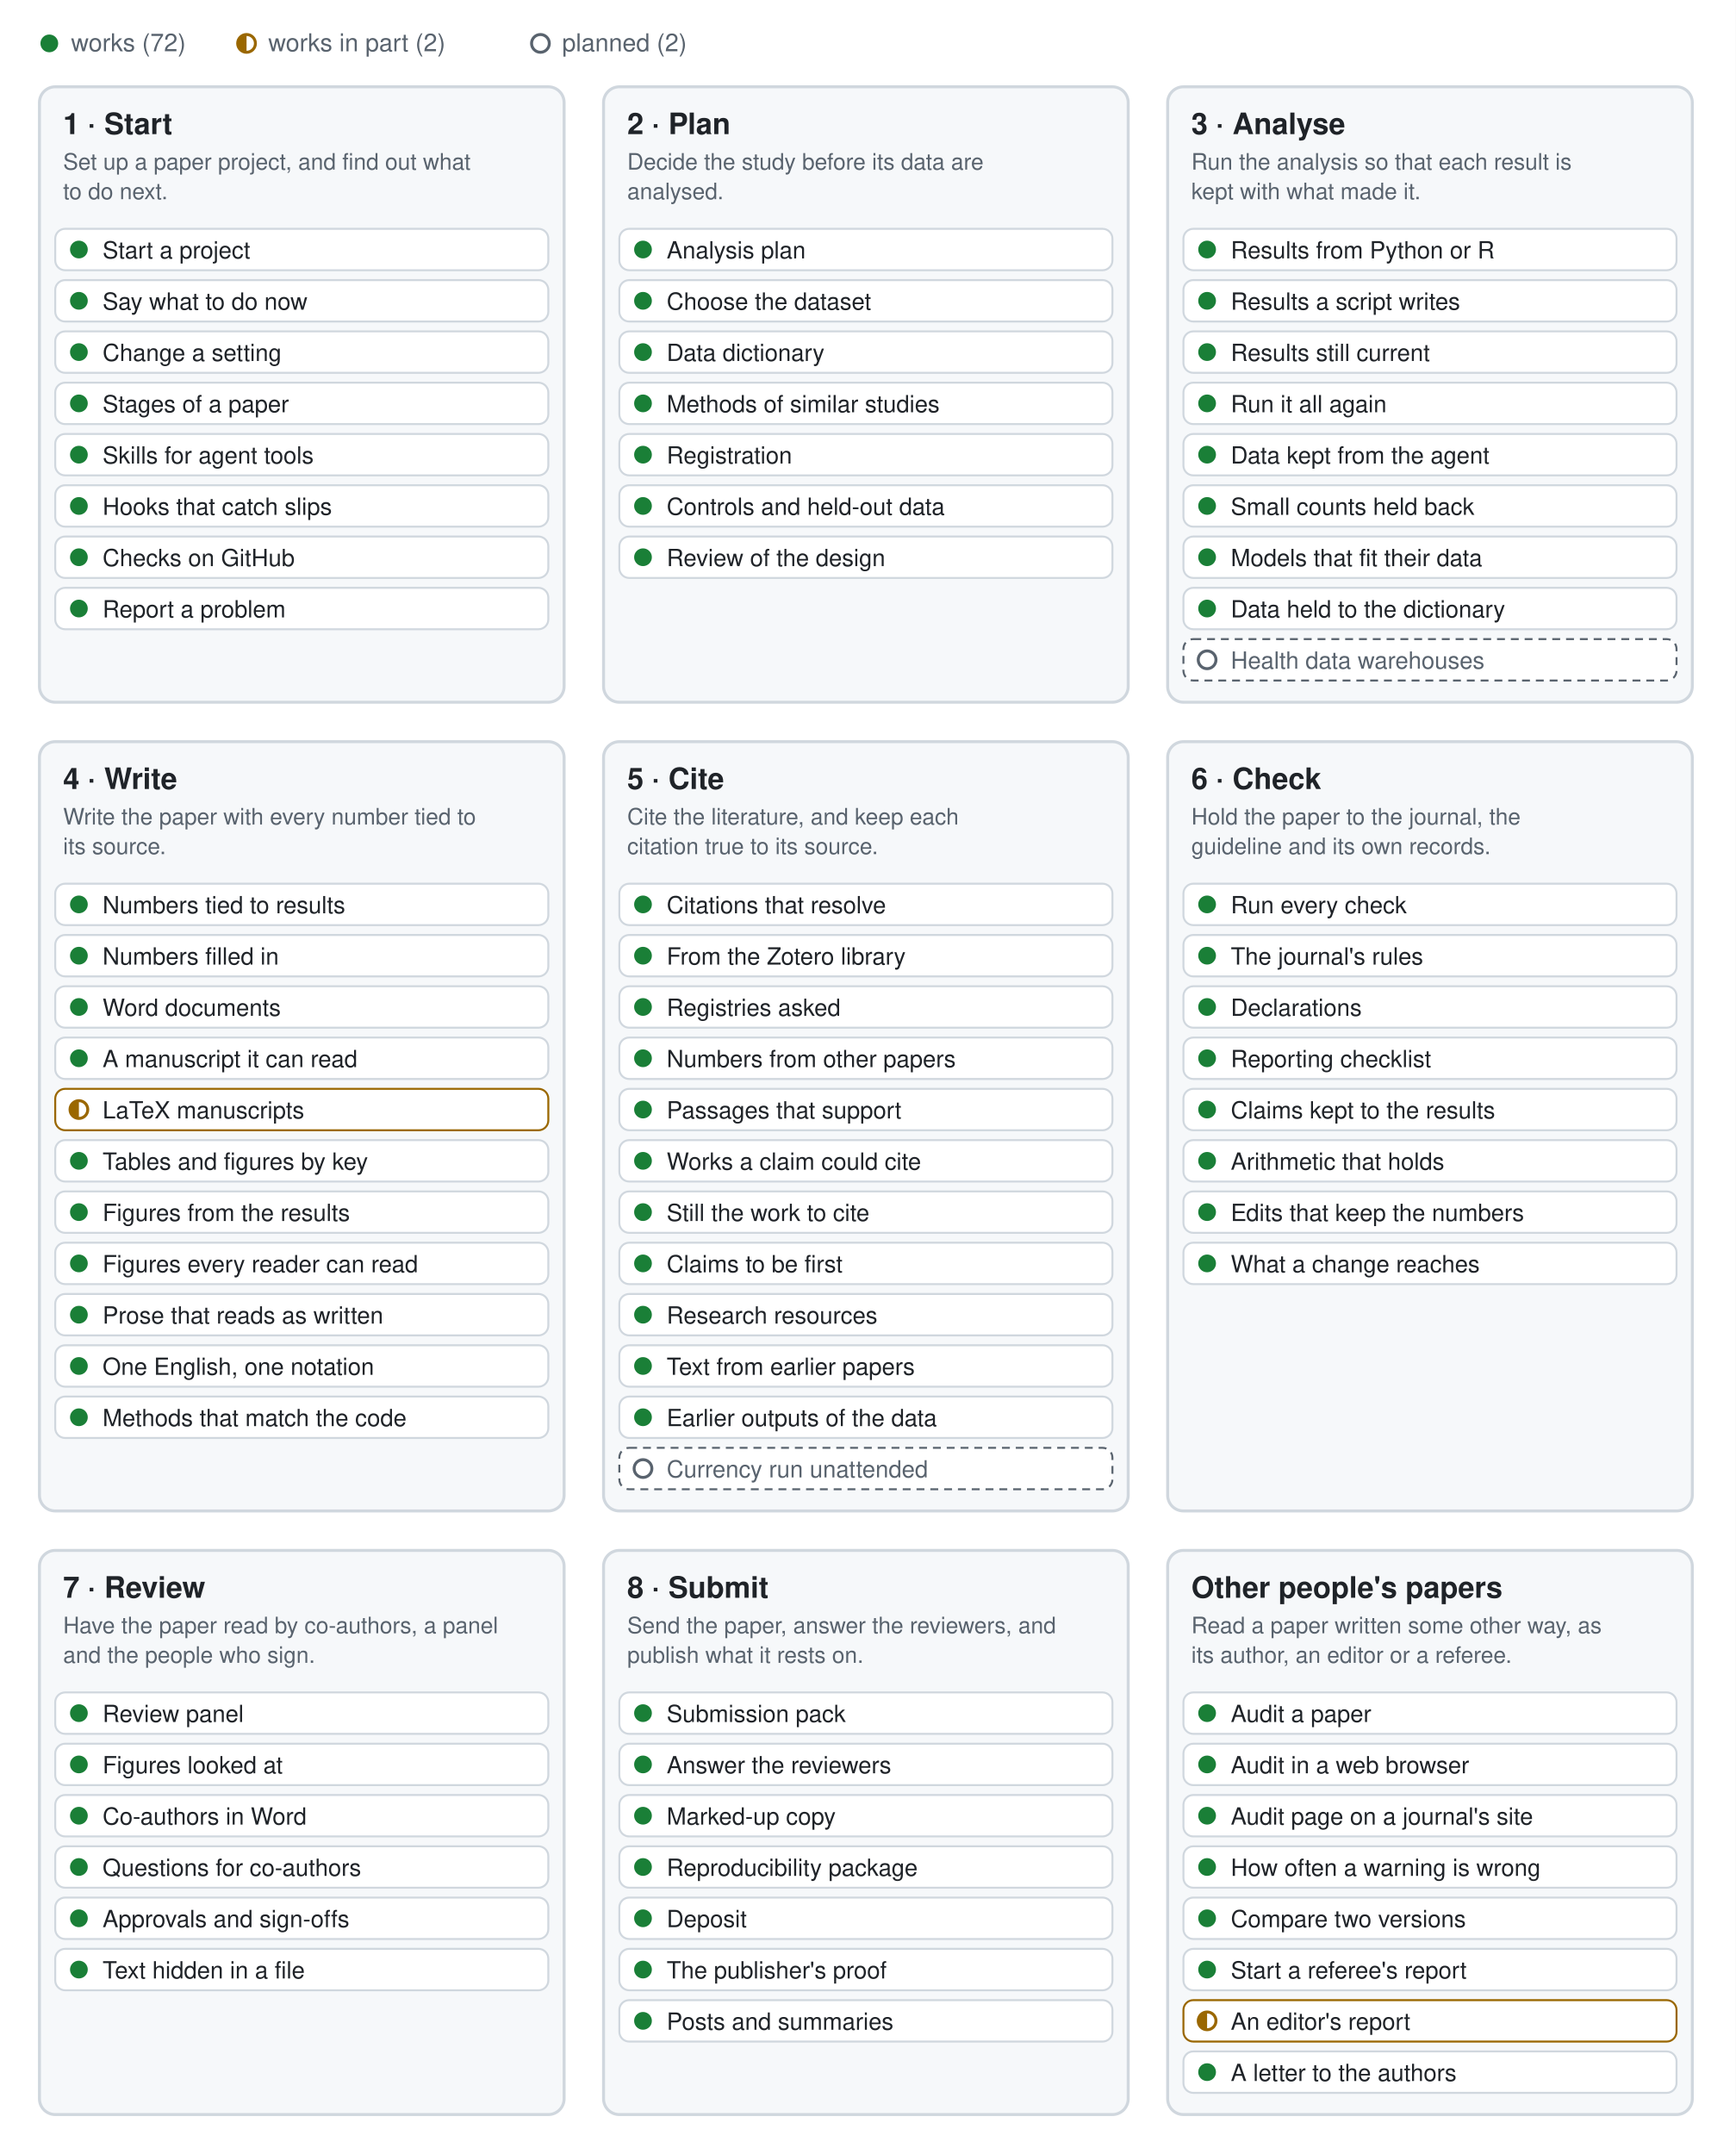
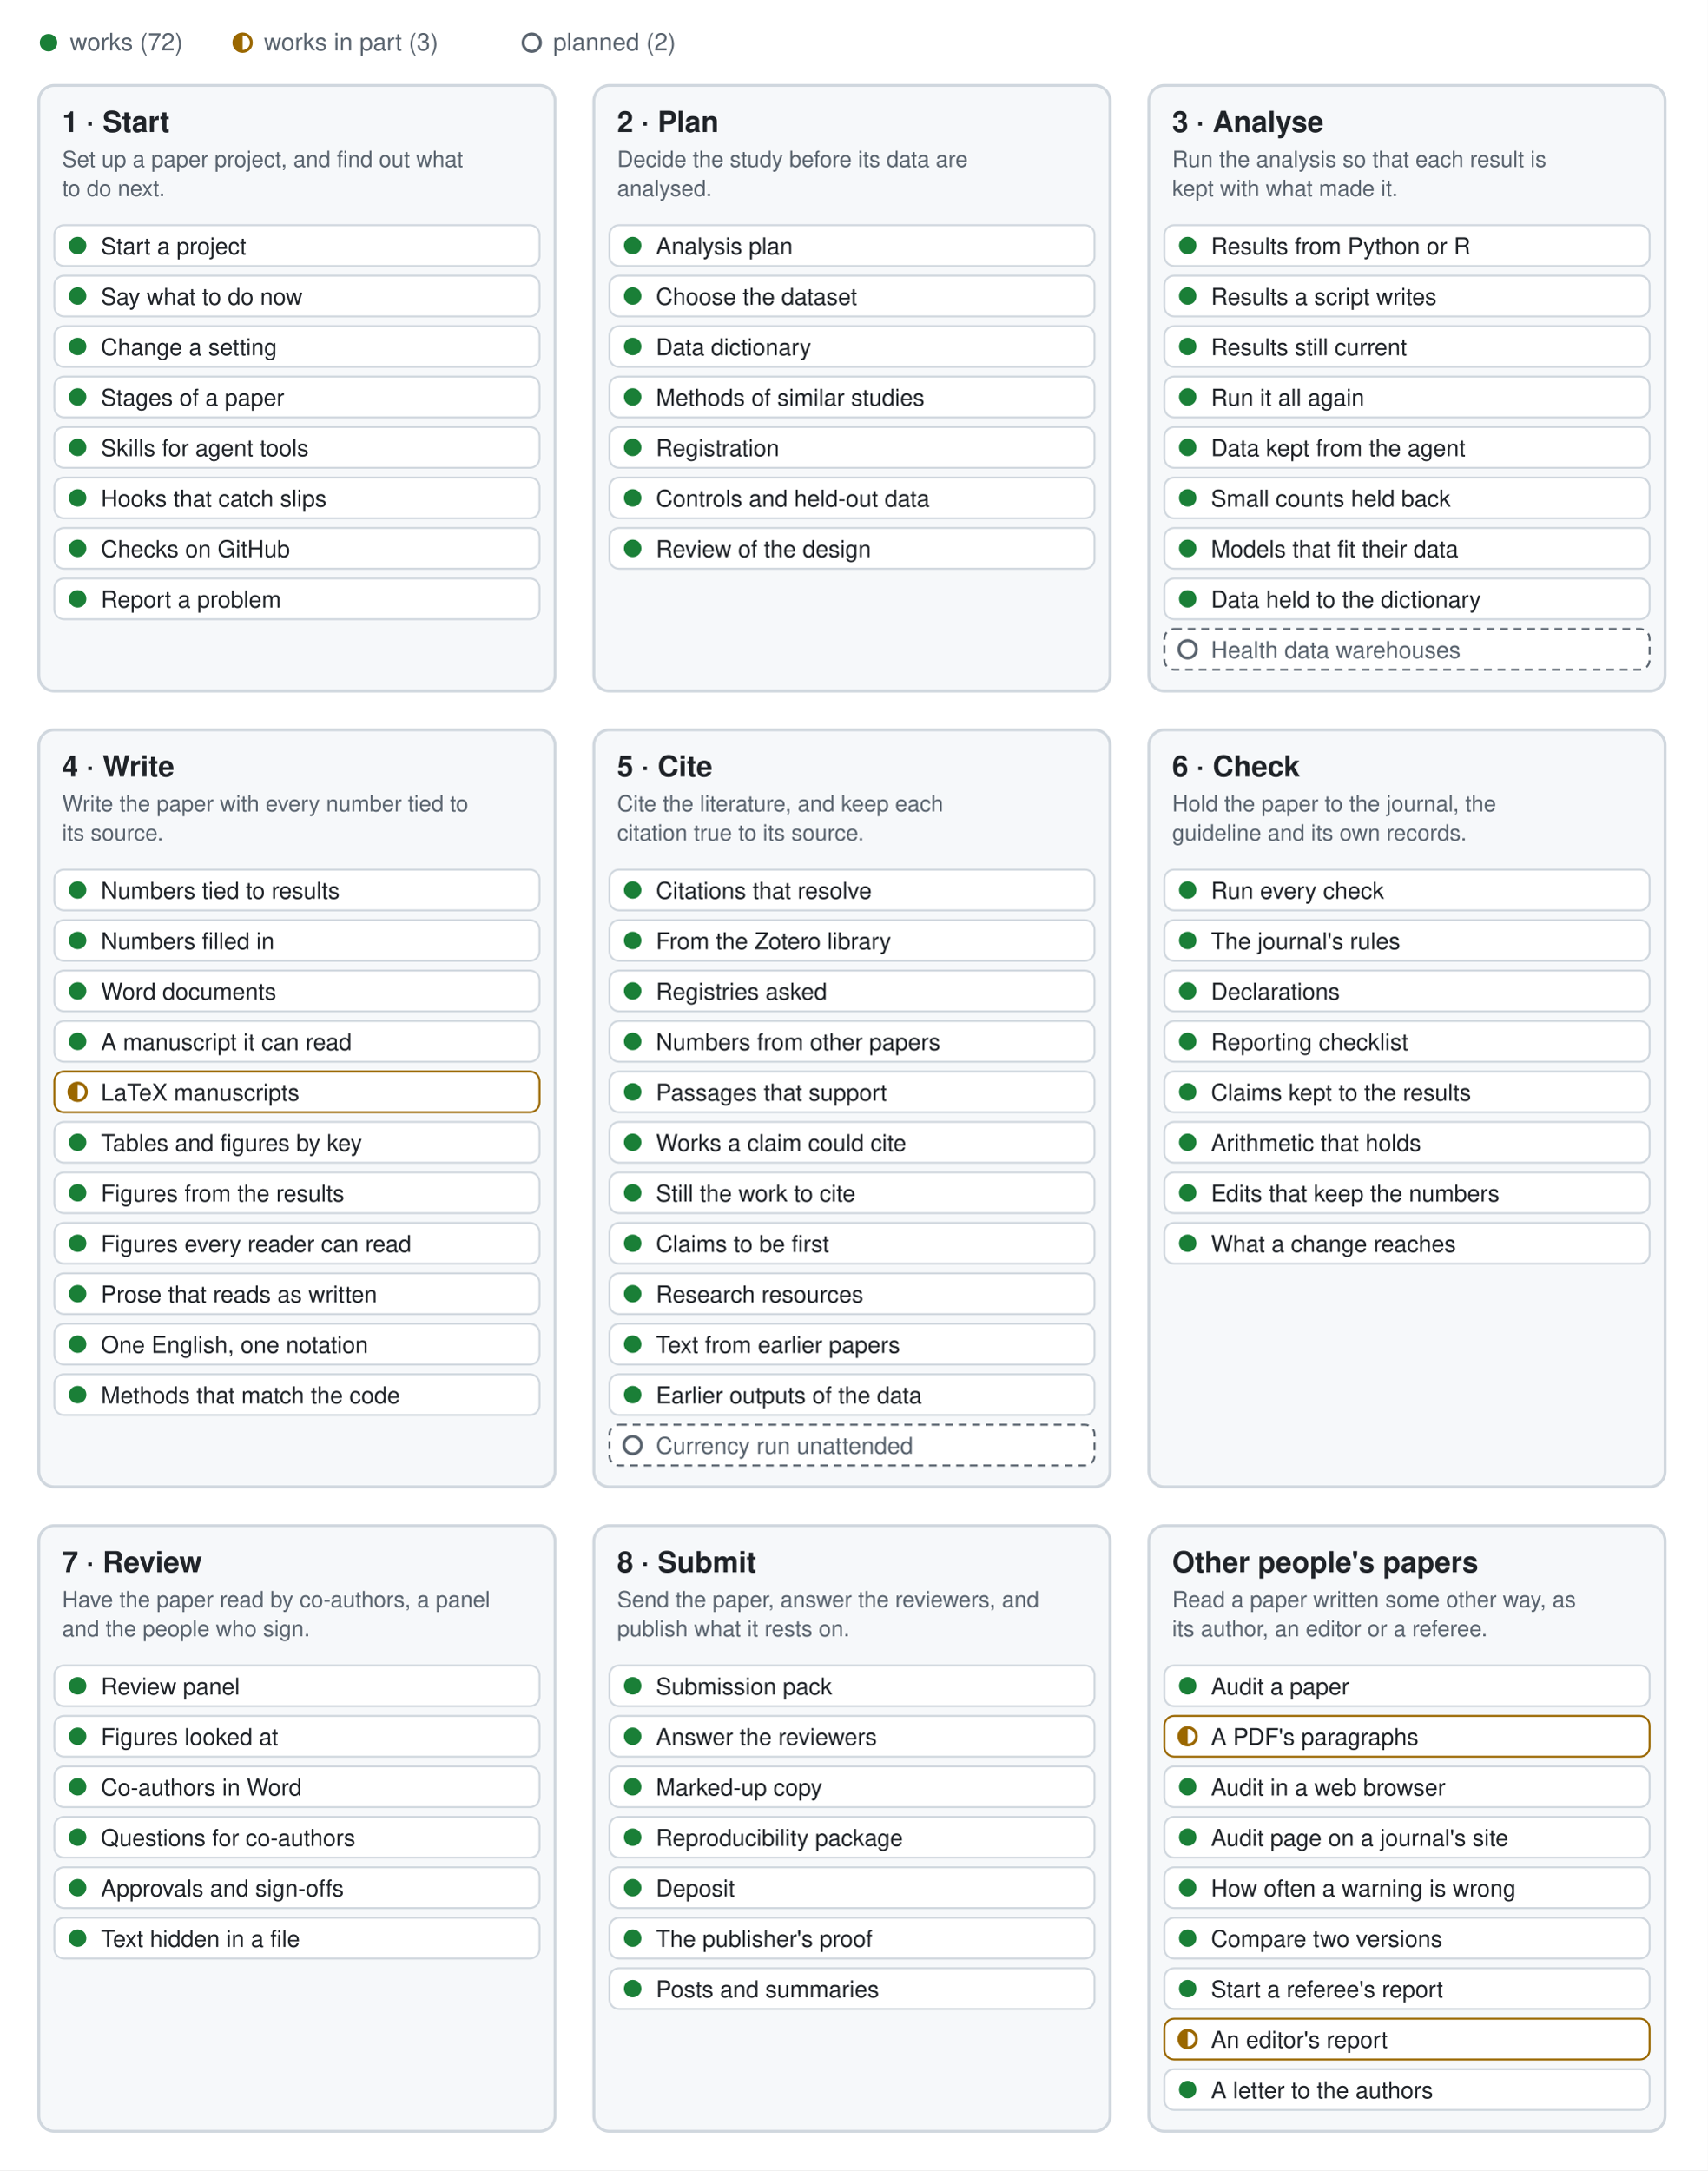
- <svg xmlns="http://www.w3.org/2000/svg" viewBox="0 0 880 1092" width="880" height="1092" role="img" font-family="-apple-system, 'Segoe UI', Helvetica, Arial, sans-serif">
-   <rect width="880" height="1092" fill="#ffffff" />
+ <svg xmlns="http://www.w3.org/2000/svg" viewBox="0 0 880 1118" width="880" height="1118" role="img" font-family="-apple-system, 'Segoe UI', Helvetica, Arial, sans-serif">
+   <rect width="880" height="1118" fill="#ffffff" />
  <circle cx="25" cy="22" r="4.5" fill="#1a7f37" />
  <text x="36" y="26" font-size="12.5" fill="#59636e">works (72)</text>
  <circle cx="125" cy="22" r="4.5" fill="#ffffff" stroke="#9a6700" stroke-width="1.5" />
  <path d="M 125 17.5 A 4.5 4.5 0 0 0 125 26.5 Z" fill="#9a6700" />
-   <text x="136" y="26" font-size="12.5" fill="#59636e">works in part (2)</text>
+   <text x="136" y="26" font-size="12.5" fill="#59636e">works in part (3)</text>
  <circle cx="274" cy="22" r="4.5" fill="#ffffff" stroke="#59636e" stroke-width="1.5" />
  <text x="285" y="26" font-size="12.5" fill="#59636e">planned (2)</text>
  <rect x="20" y="44" width="266" height="312" rx="8" fill="#f6f8fa" stroke="#d0d7de" stroke-width="1.5" />
  <text x="32" y="68" font-size="15" font-weight="600" fill="#1f2328">1 · Start</text>
  <text x="32" y="86" font-size="11.5" fill="#59636e">Set up a paper project, and find out what</text>
  <text x="32" y="101" font-size="11.5" fill="#59636e">to do next.</text>
  <rect x="28" y="116" width="250" height="21" rx="5" fill="#ffffff" stroke="#d0d7de" stroke-width="1" />
  <circle cx="40" cy="126.5" r="4.5" fill="#1a7f37" />
  <text x="52" y="131" font-size="12" fill="#1f2328">Start a project</text>
  <rect x="28" y="142" width="250" height="21" rx="5" fill="#ffffff" stroke="#d0d7de" stroke-width="1" />
  <circle cx="40" cy="152.5" r="4.5" fill="#1a7f37" />
  <text x="52" y="157" font-size="12" fill="#1f2328">Say what to do now</text>
  <rect x="28" y="168" width="250" height="21" rx="5" fill="#ffffff" stroke="#d0d7de" stroke-width="1" />
  <circle cx="40" cy="178.5" r="4.5" fill="#1a7f37" />
  <text x="52" y="183" font-size="12" fill="#1f2328">Change a setting</text>
  <rect x="28" y="194" width="250" height="21" rx="5" fill="#ffffff" stroke="#d0d7de" stroke-width="1" />
  <circle cx="40" cy="204.5" r="4.5" fill="#1a7f37" />
  <text x="52" y="209" font-size="12" fill="#1f2328">Stages of a paper</text>
  <rect x="28" y="220" width="250" height="21" rx="5" fill="#ffffff" stroke="#d0d7de" stroke-width="1" />
  <circle cx="40" cy="230.5" r="4.5" fill="#1a7f37" />
  <text x="52" y="235" font-size="12" fill="#1f2328">Skills for agent tools</text>
  <rect x="28" y="246" width="250" height="21" rx="5" fill="#ffffff" stroke="#d0d7de" stroke-width="1" />
  <circle cx="40" cy="256.5" r="4.5" fill="#1a7f37" />
  <text x="52" y="261" font-size="12" fill="#1f2328">Hooks that catch slips</text>
  <rect x="28" y="272" width="250" height="21" rx="5" fill="#ffffff" stroke="#d0d7de" stroke-width="1" />
  <circle cx="40" cy="282.5" r="4.5" fill="#1a7f37" />
  <text x="52" y="287" font-size="12" fill="#1f2328">Checks on GitHub</text>
  <rect x="28" y="298" width="250" height="21" rx="5" fill="#ffffff" stroke="#d0d7de" stroke-width="1" />
  <circle cx="40" cy="308.5" r="4.5" fill="#1a7f37" />
  <text x="52" y="313" font-size="12" fill="#1f2328">Report a problem</text>
  <rect x="306" y="44" width="266" height="312" rx="8" fill="#f6f8fa" stroke="#d0d7de" stroke-width="1.5" />
  <text x="318" y="68" font-size="15" font-weight="600" fill="#1f2328">2 · Plan</text>
  <text x="318" y="86" font-size="11.5" fill="#59636e">Decide the study before its data are</text>
  <text x="318" y="101" font-size="11.5" fill="#59636e">analysed.</text>
  <rect x="314" y="116" width="250" height="21" rx="5" fill="#ffffff" stroke="#d0d7de" stroke-width="1" />
  <circle cx="326" cy="126.5" r="4.5" fill="#1a7f37" />
  <text x="338" y="131" font-size="12" fill="#1f2328">Analysis plan</text>
  <rect x="314" y="142" width="250" height="21" rx="5" fill="#ffffff" stroke="#d0d7de" stroke-width="1" />
  <circle cx="326" cy="152.5" r="4.5" fill="#1a7f37" />
  <text x="338" y="157" font-size="12" fill="#1f2328">Choose the dataset</text>
  <rect x="314" y="168" width="250" height="21" rx="5" fill="#ffffff" stroke="#d0d7de" stroke-width="1" />
  <circle cx="326" cy="178.5" r="4.5" fill="#1a7f37" />
  <text x="338" y="183" font-size="12" fill="#1f2328">Data dictionary</text>
  <rect x="314" y="194" width="250" height="21" rx="5" fill="#ffffff" stroke="#d0d7de" stroke-width="1" />
  <circle cx="326" cy="204.5" r="4.5" fill="#1a7f37" />
  <text x="338" y="209" font-size="12" fill="#1f2328">Methods of similar studies</text>
  <rect x="314" y="220" width="250" height="21" rx="5" fill="#ffffff" stroke="#d0d7de" stroke-width="1" />
  <circle cx="326" cy="230.5" r="4.5" fill="#1a7f37" />
  <text x="338" y="235" font-size="12" fill="#1f2328">Registration</text>
  <rect x="314" y="246" width="250" height="21" rx="5" fill="#ffffff" stroke="#d0d7de" stroke-width="1" />
  <circle cx="326" cy="256.5" r="4.5" fill="#1a7f37" />
  <text x="338" y="261" font-size="12" fill="#1f2328">Controls and held-out data</text>
  <rect x="314" y="272" width="250" height="21" rx="5" fill="#ffffff" stroke="#d0d7de" stroke-width="1" />
  <circle cx="326" cy="282.5" r="4.5" fill="#1a7f37" />
  <text x="338" y="287" font-size="12" fill="#1f2328">Review of the design</text>
  <rect x="592" y="44" width="266" height="312" rx="8" fill="#f6f8fa" stroke="#d0d7de" stroke-width="1.5" />
  <text x="604" y="68" font-size="15" font-weight="600" fill="#1f2328">3 · Analyse</text>
  <text x="604" y="86" font-size="11.5" fill="#59636e">Run the analysis so that each result is</text>
  <text x="604" y="101" font-size="11.5" fill="#59636e">kept with what made it.</text>
  <rect x="600" y="116" width="250" height="21" rx="5" fill="#ffffff" stroke="#d0d7de" stroke-width="1" />
  <circle cx="612" cy="126.5" r="4.5" fill="#1a7f37" />
  <text x="624" y="131" font-size="12" fill="#1f2328">Results from Python or R</text>
  <rect x="600" y="142" width="250" height="21" rx="5" fill="#ffffff" stroke="#d0d7de" stroke-width="1" />
  <circle cx="612" cy="152.5" r="4.5" fill="#1a7f37" />
  <text x="624" y="157" font-size="12" fill="#1f2328">Results a script writes</text>
  <rect x="600" y="168" width="250" height="21" rx="5" fill="#ffffff" stroke="#d0d7de" stroke-width="1" />
  <circle cx="612" cy="178.5" r="4.5" fill="#1a7f37" />
  <text x="624" y="183" font-size="12" fill="#1f2328">Results still current</text>
  <rect x="600" y="194" width="250" height="21" rx="5" fill="#ffffff" stroke="#d0d7de" stroke-width="1" />
  <circle cx="612" cy="204.5" r="4.5" fill="#1a7f37" />
  <text x="624" y="209" font-size="12" fill="#1f2328">Run it all again</text>
  <rect x="600" y="220" width="250" height="21" rx="5" fill="#ffffff" stroke="#d0d7de" stroke-width="1" />
  <circle cx="612" cy="230.5" r="4.5" fill="#1a7f37" />
  <text x="624" y="235" font-size="12" fill="#1f2328">Data kept from the agent</text>
  <rect x="600" y="246" width="250" height="21" rx="5" fill="#ffffff" stroke="#d0d7de" stroke-width="1" />
  <circle cx="612" cy="256.5" r="4.5" fill="#1a7f37" />
  <text x="624" y="261" font-size="12" fill="#1f2328">Small counts held back</text>
  <rect x="600" y="272" width="250" height="21" rx="5" fill="#ffffff" stroke="#d0d7de" stroke-width="1" />
  <circle cx="612" cy="282.5" r="4.5" fill="#1a7f37" />
  <text x="624" y="287" font-size="12" fill="#1f2328">Models that fit their data</text>
  <rect x="600" y="298" width="250" height="21" rx="5" fill="#ffffff" stroke="#d0d7de" stroke-width="1" />
  <circle cx="612" cy="308.5" r="4.5" fill="#1a7f37" />
  <text x="624" y="313" font-size="12" fill="#1f2328">Data held to the dictionary</text>
  <rect x="600" y="324" width="250" height="21" rx="5" fill="#ffffff" stroke="#59636e" stroke-width="1" stroke-dasharray="4 3" />
  <circle cx="612" cy="334.5" r="4.5" fill="#ffffff" stroke="#59636e" stroke-width="1.5" />
  <text x="624" y="339" font-size="12" fill="#59636e">Health data warehouses</text>
  <rect x="20" y="376" width="266" height="390" rx="8" fill="#f6f8fa" stroke="#d0d7de" stroke-width="1.5" />
  <text x="32" y="400" font-size="15" font-weight="600" fill="#1f2328">4 · Write</text>
  <text x="32" y="418" font-size="11.5" fill="#59636e">Write the paper with every number tied to</text>
  <text x="32" y="433" font-size="11.5" fill="#59636e">its source.</text>
  <rect x="28" y="448" width="250" height="21" rx="5" fill="#ffffff" stroke="#d0d7de" stroke-width="1" />
  <circle cx="40" cy="458.5" r="4.5" fill="#1a7f37" />
  <text x="52" y="463" font-size="12" fill="#1f2328">Numbers tied to results</text>
  <rect x="28" y="474" width="250" height="21" rx="5" fill="#ffffff" stroke="#d0d7de" stroke-width="1" />
  <circle cx="40" cy="484.5" r="4.5" fill="#1a7f37" />
  <text x="52" y="489" font-size="12" fill="#1f2328">Numbers filled in</text>
  <rect x="28" y="500" width="250" height="21" rx="5" fill="#ffffff" stroke="#d0d7de" stroke-width="1" />
  <circle cx="40" cy="510.5" r="4.5" fill="#1a7f37" />
  <text x="52" y="515" font-size="12" fill="#1f2328">Word documents</text>
  <rect x="28" y="526" width="250" height="21" rx="5" fill="#ffffff" stroke="#d0d7de" stroke-width="1" />
  <circle cx="40" cy="536.5" r="4.5" fill="#1a7f37" />
  <text x="52" y="541" font-size="12" fill="#1f2328">A manuscript it can read</text>
  <rect x="28" y="552" width="250" height="21" rx="5" fill="#ffffff" stroke="#9a6700" stroke-width="1" />
  <circle cx="40" cy="562.5" r="4.5" fill="#ffffff" stroke="#9a6700" stroke-width="1.5" />
  <path d="M 40 558.0 A 4.5 4.5 0 0 0 40 567.0 Z" fill="#9a6700" />
  <text x="52" y="567" font-size="12" fill="#1f2328">LaTeX manuscripts</text>
  <rect x="28" y="578" width="250" height="21" rx="5" fill="#ffffff" stroke="#d0d7de" stroke-width="1" />
  <circle cx="40" cy="588.5" r="4.5" fill="#1a7f37" />
  <text x="52" y="593" font-size="12" fill="#1f2328">Tables and figures by key</text>
  <rect x="28" y="604" width="250" height="21" rx="5" fill="#ffffff" stroke="#d0d7de" stroke-width="1" />
  <circle cx="40" cy="614.5" r="4.5" fill="#1a7f37" />
  <text x="52" y="619" font-size="12" fill="#1f2328">Figures from the results</text>
  <rect x="28" y="630" width="250" height="21" rx="5" fill="#ffffff" stroke="#d0d7de" stroke-width="1" />
  <circle cx="40" cy="640.5" r="4.5" fill="#1a7f37" />
  <text x="52" y="645" font-size="12" fill="#1f2328">Figures every reader can read</text>
  <rect x="28" y="656" width="250" height="21" rx="5" fill="#ffffff" stroke="#d0d7de" stroke-width="1" />
  <circle cx="40" cy="666.5" r="4.5" fill="#1a7f37" />
  <text x="52" y="671" font-size="12" fill="#1f2328">Prose that reads as written</text>
  <rect x="28" y="682" width="250" height="21" rx="5" fill="#ffffff" stroke="#d0d7de" stroke-width="1" />
  <circle cx="40" cy="692.5" r="4.5" fill="#1a7f37" />
  <text x="52" y="697" font-size="12" fill="#1f2328">One English, one notation</text>
  <rect x="28" y="708" width="250" height="21" rx="5" fill="#ffffff" stroke="#d0d7de" stroke-width="1" />
  <circle cx="40" cy="718.5" r="4.5" fill="#1a7f37" />
  <text x="52" y="723" font-size="12" fill="#1f2328">Methods that match the code</text>
  <rect x="306" y="376" width="266" height="390" rx="8" fill="#f6f8fa" stroke="#d0d7de" stroke-width="1.5" />
  <text x="318" y="400" font-size="15" font-weight="600" fill="#1f2328">5 · Cite</text>
  <text x="318" y="418" font-size="11.5" fill="#59636e">Cite the literature, and keep each</text>
  <text x="318" y="433" font-size="11.5" fill="#59636e">citation true to its source.</text>
  <rect x="314" y="448" width="250" height="21" rx="5" fill="#ffffff" stroke="#d0d7de" stroke-width="1" />
  <circle cx="326" cy="458.5" r="4.5" fill="#1a7f37" />
  <text x="338" y="463" font-size="12" fill="#1f2328">Citations that resolve</text>
  <rect x="314" y="474" width="250" height="21" rx="5" fill="#ffffff" stroke="#d0d7de" stroke-width="1" />
  <circle cx="326" cy="484.5" r="4.5" fill="#1a7f37" />
  <text x="338" y="489" font-size="12" fill="#1f2328">From the Zotero library</text>
  <rect x="314" y="500" width="250" height="21" rx="5" fill="#ffffff" stroke="#d0d7de" stroke-width="1" />
  <circle cx="326" cy="510.5" r="4.5" fill="#1a7f37" />
  <text x="338" y="515" font-size="12" fill="#1f2328">Registries asked</text>
  <rect x="314" y="526" width="250" height="21" rx="5" fill="#ffffff" stroke="#d0d7de" stroke-width="1" />
  <circle cx="326" cy="536.5" r="4.5" fill="#1a7f37" />
  <text x="338" y="541" font-size="12" fill="#1f2328">Numbers from other papers</text>
  <rect x="314" y="552" width="250" height="21" rx="5" fill="#ffffff" stroke="#d0d7de" stroke-width="1" />
  <circle cx="326" cy="562.5" r="4.5" fill="#1a7f37" />
  <text x="338" y="567" font-size="12" fill="#1f2328">Passages that support</text>
  <rect x="314" y="578" width="250" height="21" rx="5" fill="#ffffff" stroke="#d0d7de" stroke-width="1" />
  <circle cx="326" cy="588.5" r="4.5" fill="#1a7f37" />
  <text x="338" y="593" font-size="12" fill="#1f2328">Works a claim could cite</text>
  <rect x="314" y="604" width="250" height="21" rx="5" fill="#ffffff" stroke="#d0d7de" stroke-width="1" />
  <circle cx="326" cy="614.5" r="4.5" fill="#1a7f37" />
  <text x="338" y="619" font-size="12" fill="#1f2328">Still the work to cite</text>
  <rect x="314" y="630" width="250" height="21" rx="5" fill="#ffffff" stroke="#d0d7de" stroke-width="1" />
  <circle cx="326" cy="640.5" r="4.5" fill="#1a7f37" />
  <text x="338" y="645" font-size="12" fill="#1f2328">Claims to be first</text>
  <rect x="314" y="656" width="250" height="21" rx="5" fill="#ffffff" stroke="#d0d7de" stroke-width="1" />
  <circle cx="326" cy="666.5" r="4.5" fill="#1a7f37" />
  <text x="338" y="671" font-size="12" fill="#1f2328">Research resources</text>
  <rect x="314" y="682" width="250" height="21" rx="5" fill="#ffffff" stroke="#d0d7de" stroke-width="1" />
  <circle cx="326" cy="692.5" r="4.5" fill="#1a7f37" />
  <text x="338" y="697" font-size="12" fill="#1f2328">Text from earlier papers</text>
  <rect x="314" y="708" width="250" height="21" rx="5" fill="#ffffff" stroke="#d0d7de" stroke-width="1" />
  <circle cx="326" cy="718.5" r="4.5" fill="#1a7f37" />
  <text x="338" y="723" font-size="12" fill="#1f2328">Earlier outputs of the data</text>
  <rect x="314" y="734" width="250" height="21" rx="5" fill="#ffffff" stroke="#59636e" stroke-width="1" stroke-dasharray="4 3" />
  <circle cx="326" cy="744.5" r="4.5" fill="#ffffff" stroke="#59636e" stroke-width="1.5" />
  <text x="338" y="749" font-size="12" fill="#59636e">Currency run unattended</text>
  <rect x="592" y="376" width="266" height="390" rx="8" fill="#f6f8fa" stroke="#d0d7de" stroke-width="1.5" />
  <text x="604" y="400" font-size="15" font-weight="600" fill="#1f2328">6 · Check</text>
  <text x="604" y="418" font-size="11.5" fill="#59636e">Hold the paper to the journal, the</text>
  <text x="604" y="433" font-size="11.5" fill="#59636e">guideline and its own records.</text>
  <rect x="600" y="448" width="250" height="21" rx="5" fill="#ffffff" stroke="#d0d7de" stroke-width="1" />
  <circle cx="612" cy="458.5" r="4.5" fill="#1a7f37" />
  <text x="624" y="463" font-size="12" fill="#1f2328">Run every check</text>
  <rect x="600" y="474" width="250" height="21" rx="5" fill="#ffffff" stroke="#d0d7de" stroke-width="1" />
  <circle cx="612" cy="484.5" r="4.5" fill="#1a7f37" />
  <text x="624" y="489" font-size="12" fill="#1f2328">The journal's rules</text>
  <rect x="600" y="500" width="250" height="21" rx="5" fill="#ffffff" stroke="#d0d7de" stroke-width="1" />
  <circle cx="612" cy="510.5" r="4.5" fill="#1a7f37" />
  <text x="624" y="515" font-size="12" fill="#1f2328">Declarations</text>
  <rect x="600" y="526" width="250" height="21" rx="5" fill="#ffffff" stroke="#d0d7de" stroke-width="1" />
  <circle cx="612" cy="536.5" r="4.5" fill="#1a7f37" />
  <text x="624" y="541" font-size="12" fill="#1f2328">Reporting checklist</text>
  <rect x="600" y="552" width="250" height="21" rx="5" fill="#ffffff" stroke="#d0d7de" stroke-width="1" />
  <circle cx="612" cy="562.5" r="4.5" fill="#1a7f37" />
  <text x="624" y="567" font-size="12" fill="#1f2328">Claims kept to the results</text>
  <rect x="600" y="578" width="250" height="21" rx="5" fill="#ffffff" stroke="#d0d7de" stroke-width="1" />
  <circle cx="612" cy="588.5" r="4.5" fill="#1a7f37" />
  <text x="624" y="593" font-size="12" fill="#1f2328">Arithmetic that holds</text>
  <rect x="600" y="604" width="250" height="21" rx="5" fill="#ffffff" stroke="#d0d7de" stroke-width="1" />
  <circle cx="612" cy="614.5" r="4.5" fill="#1a7f37" />
  <text x="624" y="619" font-size="12" fill="#1f2328">Edits that keep the numbers</text>
  <rect x="600" y="630" width="250" height="21" rx="5" fill="#ffffff" stroke="#d0d7de" stroke-width="1" />
  <circle cx="612" cy="640.5" r="4.5" fill="#1a7f37" />
  <text x="624" y="645" font-size="12" fill="#1f2328">What a change reaches</text>
-   <rect x="20" y="786" width="266" height="286" rx="8" fill="#f6f8fa" stroke="#d0d7de" stroke-width="1.5" />
+   <rect x="20" y="786" width="266" height="312" rx="8" fill="#f6f8fa" stroke="#d0d7de" stroke-width="1.5" />
  <text x="32" y="810" font-size="15" font-weight="600" fill="#1f2328">7 · Review</text>
  <text x="32" y="828" font-size="11.5" fill="#59636e">Have the paper read by co-authors, a panel</text>
  <text x="32" y="843" font-size="11.5" fill="#59636e">and the people who sign.</text>
  <rect x="28" y="858" width="250" height="21" rx="5" fill="#ffffff" stroke="#d0d7de" stroke-width="1" />
  <circle cx="40" cy="868.5" r="4.5" fill="#1a7f37" />
  <text x="52" y="873" font-size="12" fill="#1f2328">Review panel</text>
  <rect x="28" y="884" width="250" height="21" rx="5" fill="#ffffff" stroke="#d0d7de" stroke-width="1" />
  <circle cx="40" cy="894.5" r="4.5" fill="#1a7f37" />
  <text x="52" y="899" font-size="12" fill="#1f2328">Figures looked at</text>
  <rect x="28" y="910" width="250" height="21" rx="5" fill="#ffffff" stroke="#d0d7de" stroke-width="1" />
  <circle cx="40" cy="920.5" r="4.5" fill="#1a7f37" />
  <text x="52" y="925" font-size="12" fill="#1f2328">Co-authors in Word</text>
  <rect x="28" y="936" width="250" height="21" rx="5" fill="#ffffff" stroke="#d0d7de" stroke-width="1" />
  <circle cx="40" cy="946.5" r="4.5" fill="#1a7f37" />
  <text x="52" y="951" font-size="12" fill="#1f2328">Questions for co-authors</text>
  <rect x="28" y="962" width="250" height="21" rx="5" fill="#ffffff" stroke="#d0d7de" stroke-width="1" />
  <circle cx="40" cy="972.5" r="4.5" fill="#1a7f37" />
  <text x="52" y="977" font-size="12" fill="#1f2328">Approvals and sign-offs</text>
  <rect x="28" y="988" width="250" height="21" rx="5" fill="#ffffff" stroke="#d0d7de" stroke-width="1" />
  <circle cx="40" cy="998.5" r="4.5" fill="#1a7f37" />
  <text x="52" y="1003" font-size="12" fill="#1f2328">Text hidden in a file</text>
-   <rect x="306" y="786" width="266" height="286" rx="8" fill="#f6f8fa" stroke="#d0d7de" stroke-width="1.5" />
+   <rect x="306" y="786" width="266" height="312" rx="8" fill="#f6f8fa" stroke="#d0d7de" stroke-width="1.5" />
  <text x="318" y="810" font-size="15" font-weight="600" fill="#1f2328">8 · Submit</text>
  <text x="318" y="828" font-size="11.5" fill="#59636e">Send the paper, answer the reviewers, and</text>
  <text x="318" y="843" font-size="11.5" fill="#59636e">publish what it rests on.</text>
  <rect x="314" y="858" width="250" height="21" rx="5" fill="#ffffff" stroke="#d0d7de" stroke-width="1" />
  <circle cx="326" cy="868.5" r="4.5" fill="#1a7f37" />
  <text x="338" y="873" font-size="12" fill="#1f2328">Submission pack</text>
  <rect x="314" y="884" width="250" height="21" rx="5" fill="#ffffff" stroke="#d0d7de" stroke-width="1" />
  <circle cx="326" cy="894.5" r="4.5" fill="#1a7f37" />
  <text x="338" y="899" font-size="12" fill="#1f2328">Answer the reviewers</text>
  <rect x="314" y="910" width="250" height="21" rx="5" fill="#ffffff" stroke="#d0d7de" stroke-width="1" />
  <circle cx="326" cy="920.5" r="4.5" fill="#1a7f37" />
  <text x="338" y="925" font-size="12" fill="#1f2328">Marked-up copy</text>
  <rect x="314" y="936" width="250" height="21" rx="5" fill="#ffffff" stroke="#d0d7de" stroke-width="1" />
  <circle cx="326" cy="946.5" r="4.5" fill="#1a7f37" />
  <text x="338" y="951" font-size="12" fill="#1f2328">Reproducibility package</text>
  <rect x="314" y="962" width="250" height="21" rx="5" fill="#ffffff" stroke="#d0d7de" stroke-width="1" />
  <circle cx="326" cy="972.5" r="4.5" fill="#1a7f37" />
  <text x="338" y="977" font-size="12" fill="#1f2328">Deposit</text>
  <rect x="314" y="988" width="250" height="21" rx="5" fill="#ffffff" stroke="#d0d7de" stroke-width="1" />
  <circle cx="326" cy="998.5" r="4.5" fill="#1a7f37" />
  <text x="338" y="1003" font-size="12" fill="#1f2328">The publisher's proof</text>
  <rect x="314" y="1014" width="250" height="21" rx="5" fill="#ffffff" stroke="#d0d7de" stroke-width="1" />
  <circle cx="326" cy="1024.5" r="4.5" fill="#1a7f37" />
  <text x="338" y="1029" font-size="12" fill="#1f2328">Posts and summaries</text>
-   <rect x="592" y="786" width="266" height="286" rx="8" fill="#f6f8fa" stroke="#d0d7de" stroke-width="1.5" />
+   <rect x="592" y="786" width="266" height="312" rx="8" fill="#f6f8fa" stroke="#d0d7de" stroke-width="1.5" />
  <text x="604" y="810" font-size="15" font-weight="600" fill="#1f2328">Other people's papers</text>
  <text x="604" y="828" font-size="11.5" fill="#59636e">Read a paper written some other way, as</text>
  <text x="604" y="843" font-size="11.5" fill="#59636e">its author, an editor or a referee.</text>
  <rect x="600" y="858" width="250" height="21" rx="5" fill="#ffffff" stroke="#d0d7de" stroke-width="1" />
  <circle cx="612" cy="868.5" r="4.5" fill="#1a7f37" />
  <text x="624" y="873" font-size="12" fill="#1f2328">Audit a paper</text>
-   <rect x="600" y="884" width="250" height="21" rx="5" fill="#ffffff" stroke="#d0d7de" stroke-width="1" />
-   <circle cx="612" cy="894.5" r="4.5" fill="#1a7f37" />
-   <text x="624" y="899" font-size="12" fill="#1f2328">Audit in a web browser</text>
+   <rect x="600" y="884" width="250" height="21" rx="5" fill="#ffffff" stroke="#9a6700" stroke-width="1" />
+   <circle cx="612" cy="894.5" r="4.5" fill="#ffffff" stroke="#9a6700" stroke-width="1.5" />
+   <path d="M 612 890.0 A 4.5 4.5 0 0 0 612 899.0 Z" fill="#9a6700" />
+   <text x="624" y="899" font-size="12" fill="#1f2328">A PDF's paragraphs</text>
  <rect x="600" y="910" width="250" height="21" rx="5" fill="#ffffff" stroke="#d0d7de" stroke-width="1" />
  <circle cx="612" cy="920.5" r="4.5" fill="#1a7f37" />
-   <text x="624" y="925" font-size="12" fill="#1f2328">Audit page on a journal's site</text>
+   <text x="624" y="925" font-size="12" fill="#1f2328">Audit in a web browser</text>
  <rect x="600" y="936" width="250" height="21" rx="5" fill="#ffffff" stroke="#d0d7de" stroke-width="1" />
  <circle cx="612" cy="946.5" r="4.5" fill="#1a7f37" />
-   <text x="624" y="951" font-size="12" fill="#1f2328">How often a warning is wrong</text>
+   <text x="624" y="951" font-size="12" fill="#1f2328">Audit page on a journal's site</text>
  <rect x="600" y="962" width="250" height="21" rx="5" fill="#ffffff" stroke="#d0d7de" stroke-width="1" />
  <circle cx="612" cy="972.5" r="4.5" fill="#1a7f37" />
-   <text x="624" y="977" font-size="12" fill="#1f2328">Compare two versions</text>
+   <text x="624" y="977" font-size="12" fill="#1f2328">How often a warning is wrong</text>
  <rect x="600" y="988" width="250" height="21" rx="5" fill="#ffffff" stroke="#d0d7de" stroke-width="1" />
  <circle cx="612" cy="998.5" r="4.5" fill="#1a7f37" />
-   <text x="624" y="1003" font-size="12" fill="#1f2328">Start a referee's report</text>
-   <rect x="600" y="1014" width="250" height="21" rx="5" fill="#ffffff" stroke="#9a6700" stroke-width="1" />
-   <circle cx="612" cy="1024.5" r="4.5" fill="#ffffff" stroke="#9a6700" stroke-width="1.5" />
-   <path d="M 612 1020.0 A 4.5 4.5 0 0 0 612 1029.0 Z" fill="#9a6700" />
-   <text x="624" y="1029" font-size="12" fill="#1f2328">An editor's report</text>
-   <rect x="600" y="1040" width="250" height="21" rx="5" fill="#ffffff" stroke="#d0d7de" stroke-width="1" />
-   <circle cx="612" cy="1050.5" r="4.5" fill="#1a7f37" />
-   <text x="624" y="1055" font-size="12" fill="#1f2328">A letter to the authors</text>
+   <text x="624" y="1003" font-size="12" fill="#1f2328">Compare two versions</text>
+   <rect x="600" y="1014" width="250" height="21" rx="5" fill="#ffffff" stroke="#d0d7de" stroke-width="1" />
+   <circle cx="612" cy="1024.5" r="4.5" fill="#1a7f37" />
+   <text x="624" y="1029" font-size="12" fill="#1f2328">Start a referee's report</text>
+   <rect x="600" y="1040" width="250" height="21" rx="5" fill="#ffffff" stroke="#9a6700" stroke-width="1" />
+   <circle cx="612" cy="1050.5" r="4.5" fill="#ffffff" stroke="#9a6700" stroke-width="1.5" />
+   <path d="M 612 1046.0 A 4.5 4.5 0 0 0 612 1055.0 Z" fill="#9a6700" />
+   <text x="624" y="1055" font-size="12" fill="#1f2328">An editor's report</text>
+   <rect x="600" y="1066" width="250" height="21" rx="5" fill="#ffffff" stroke="#d0d7de" stroke-width="1" />
+   <circle cx="612" cy="1076.5" r="4.5" fill="#1a7f37" />
+   <text x="624" y="1081" font-size="12" fill="#1f2328">A letter to the authors</text>
</svg>
